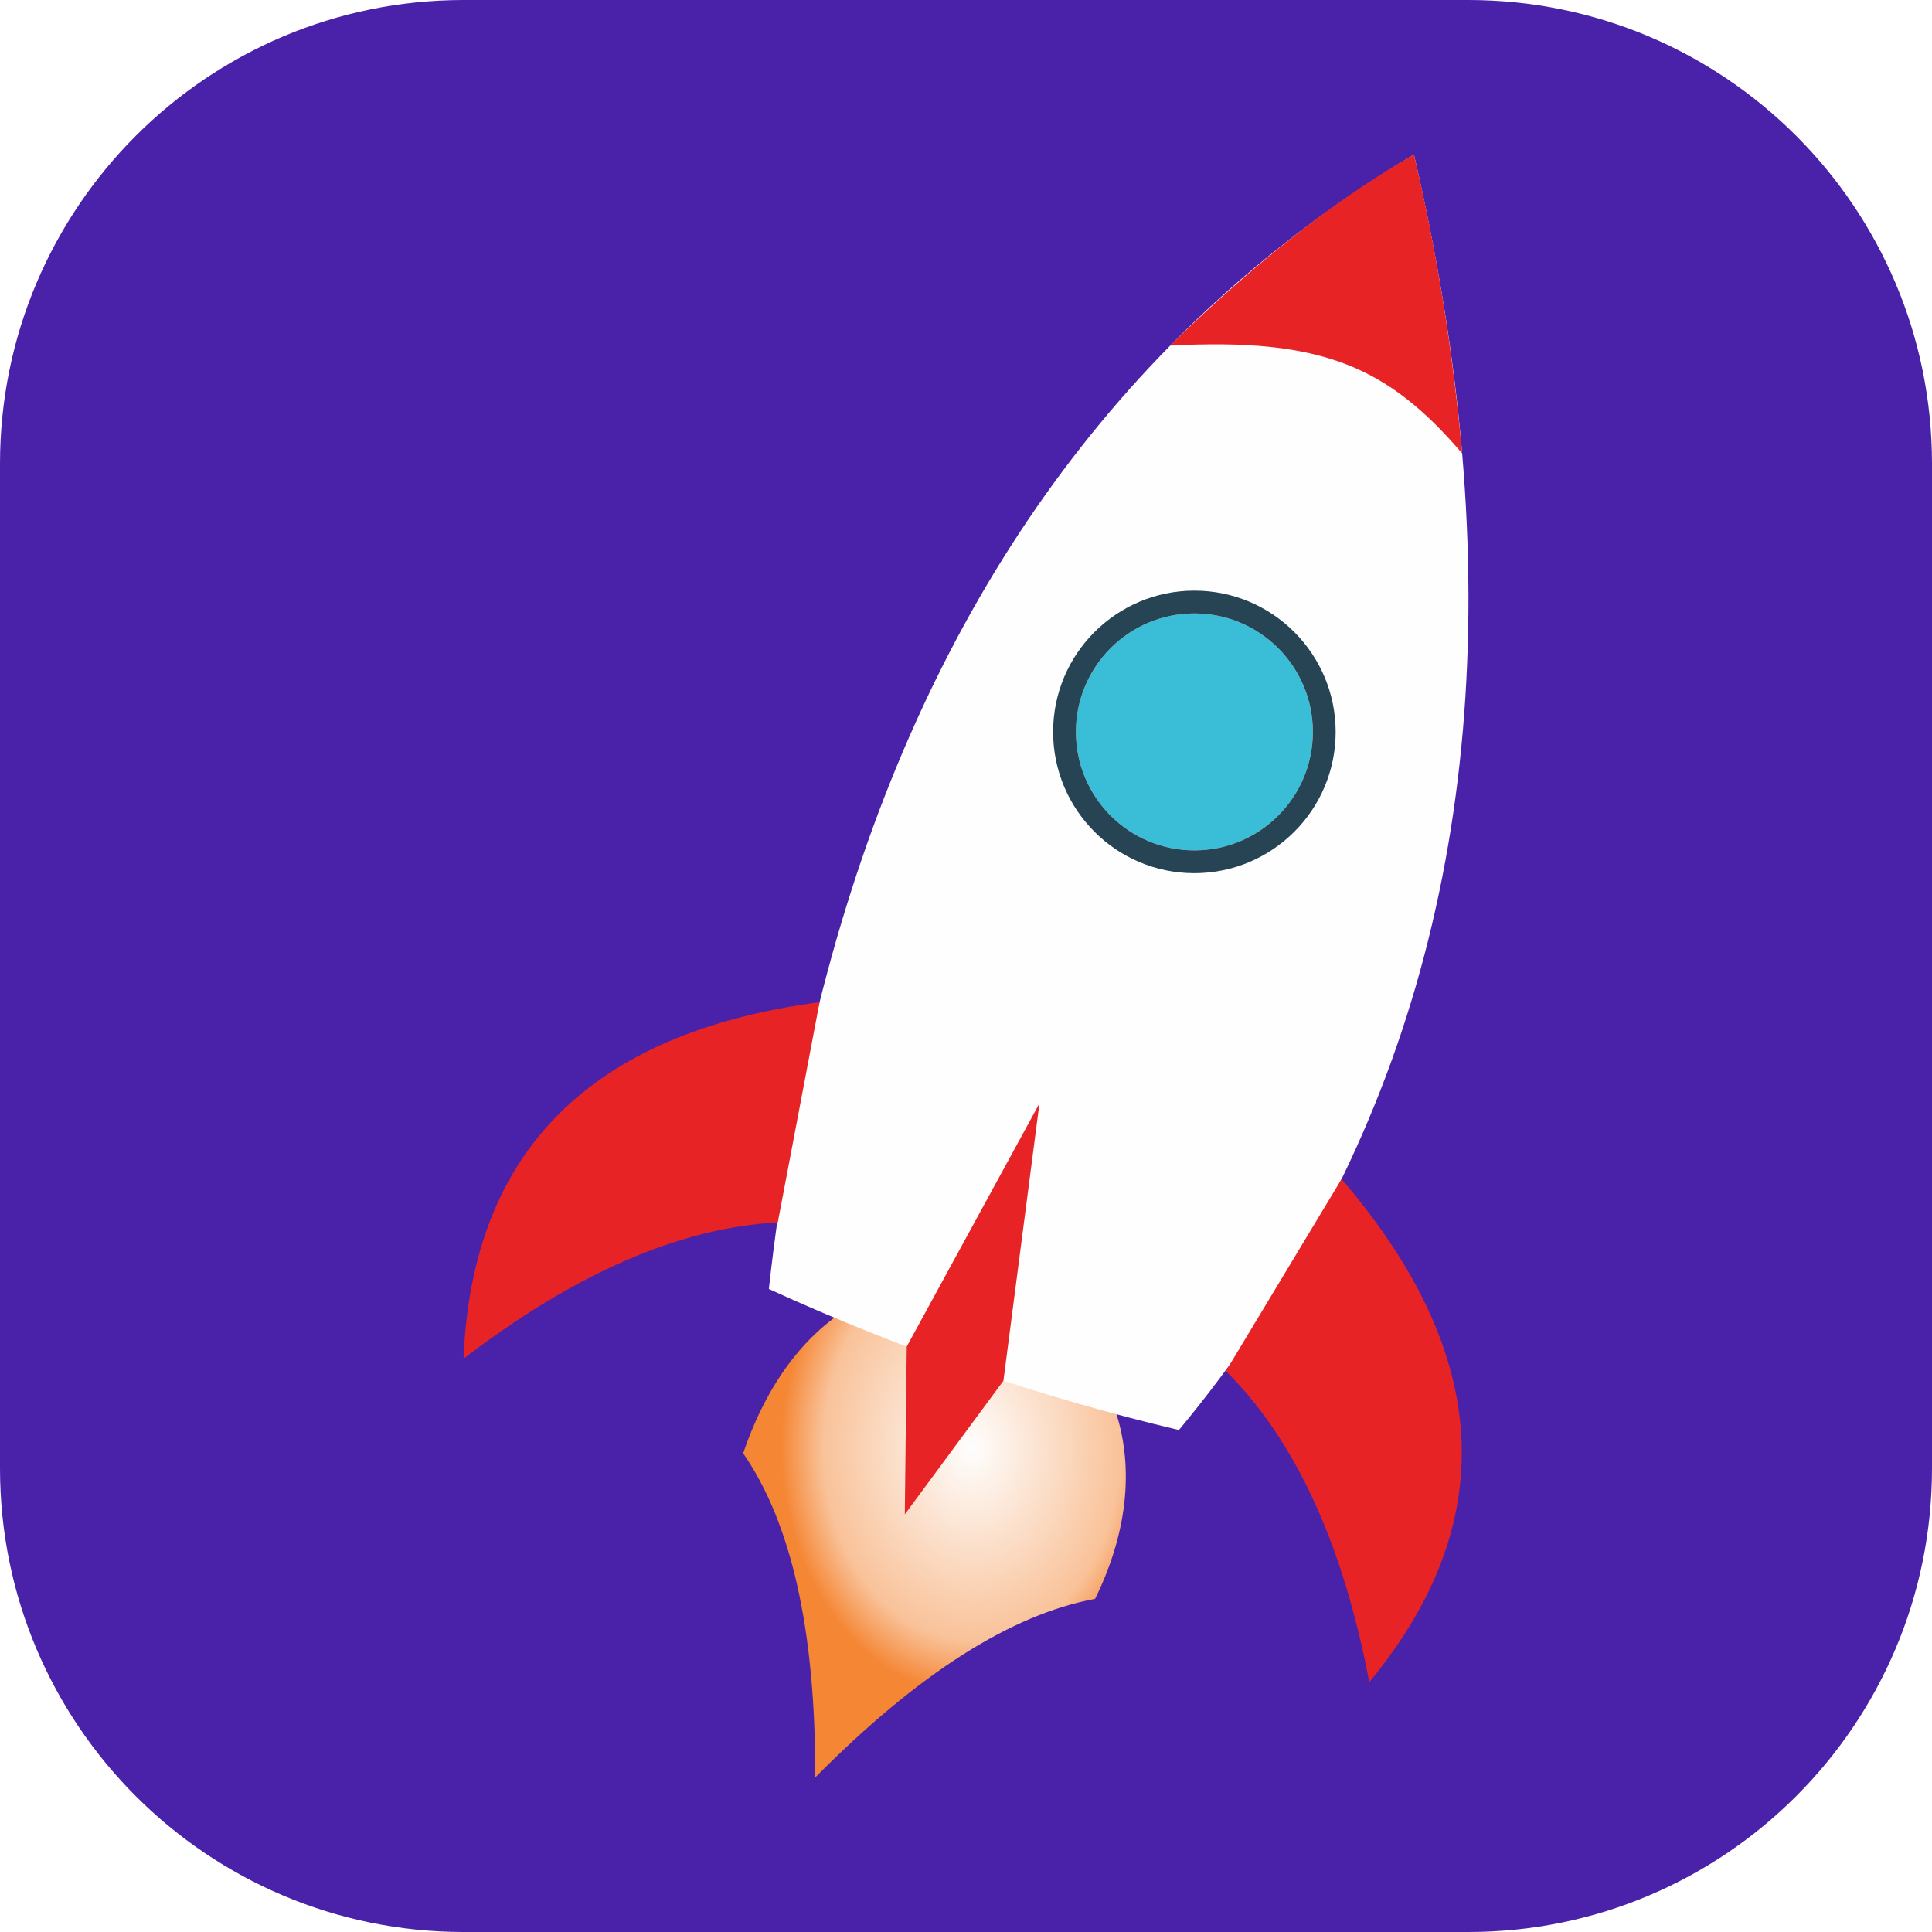
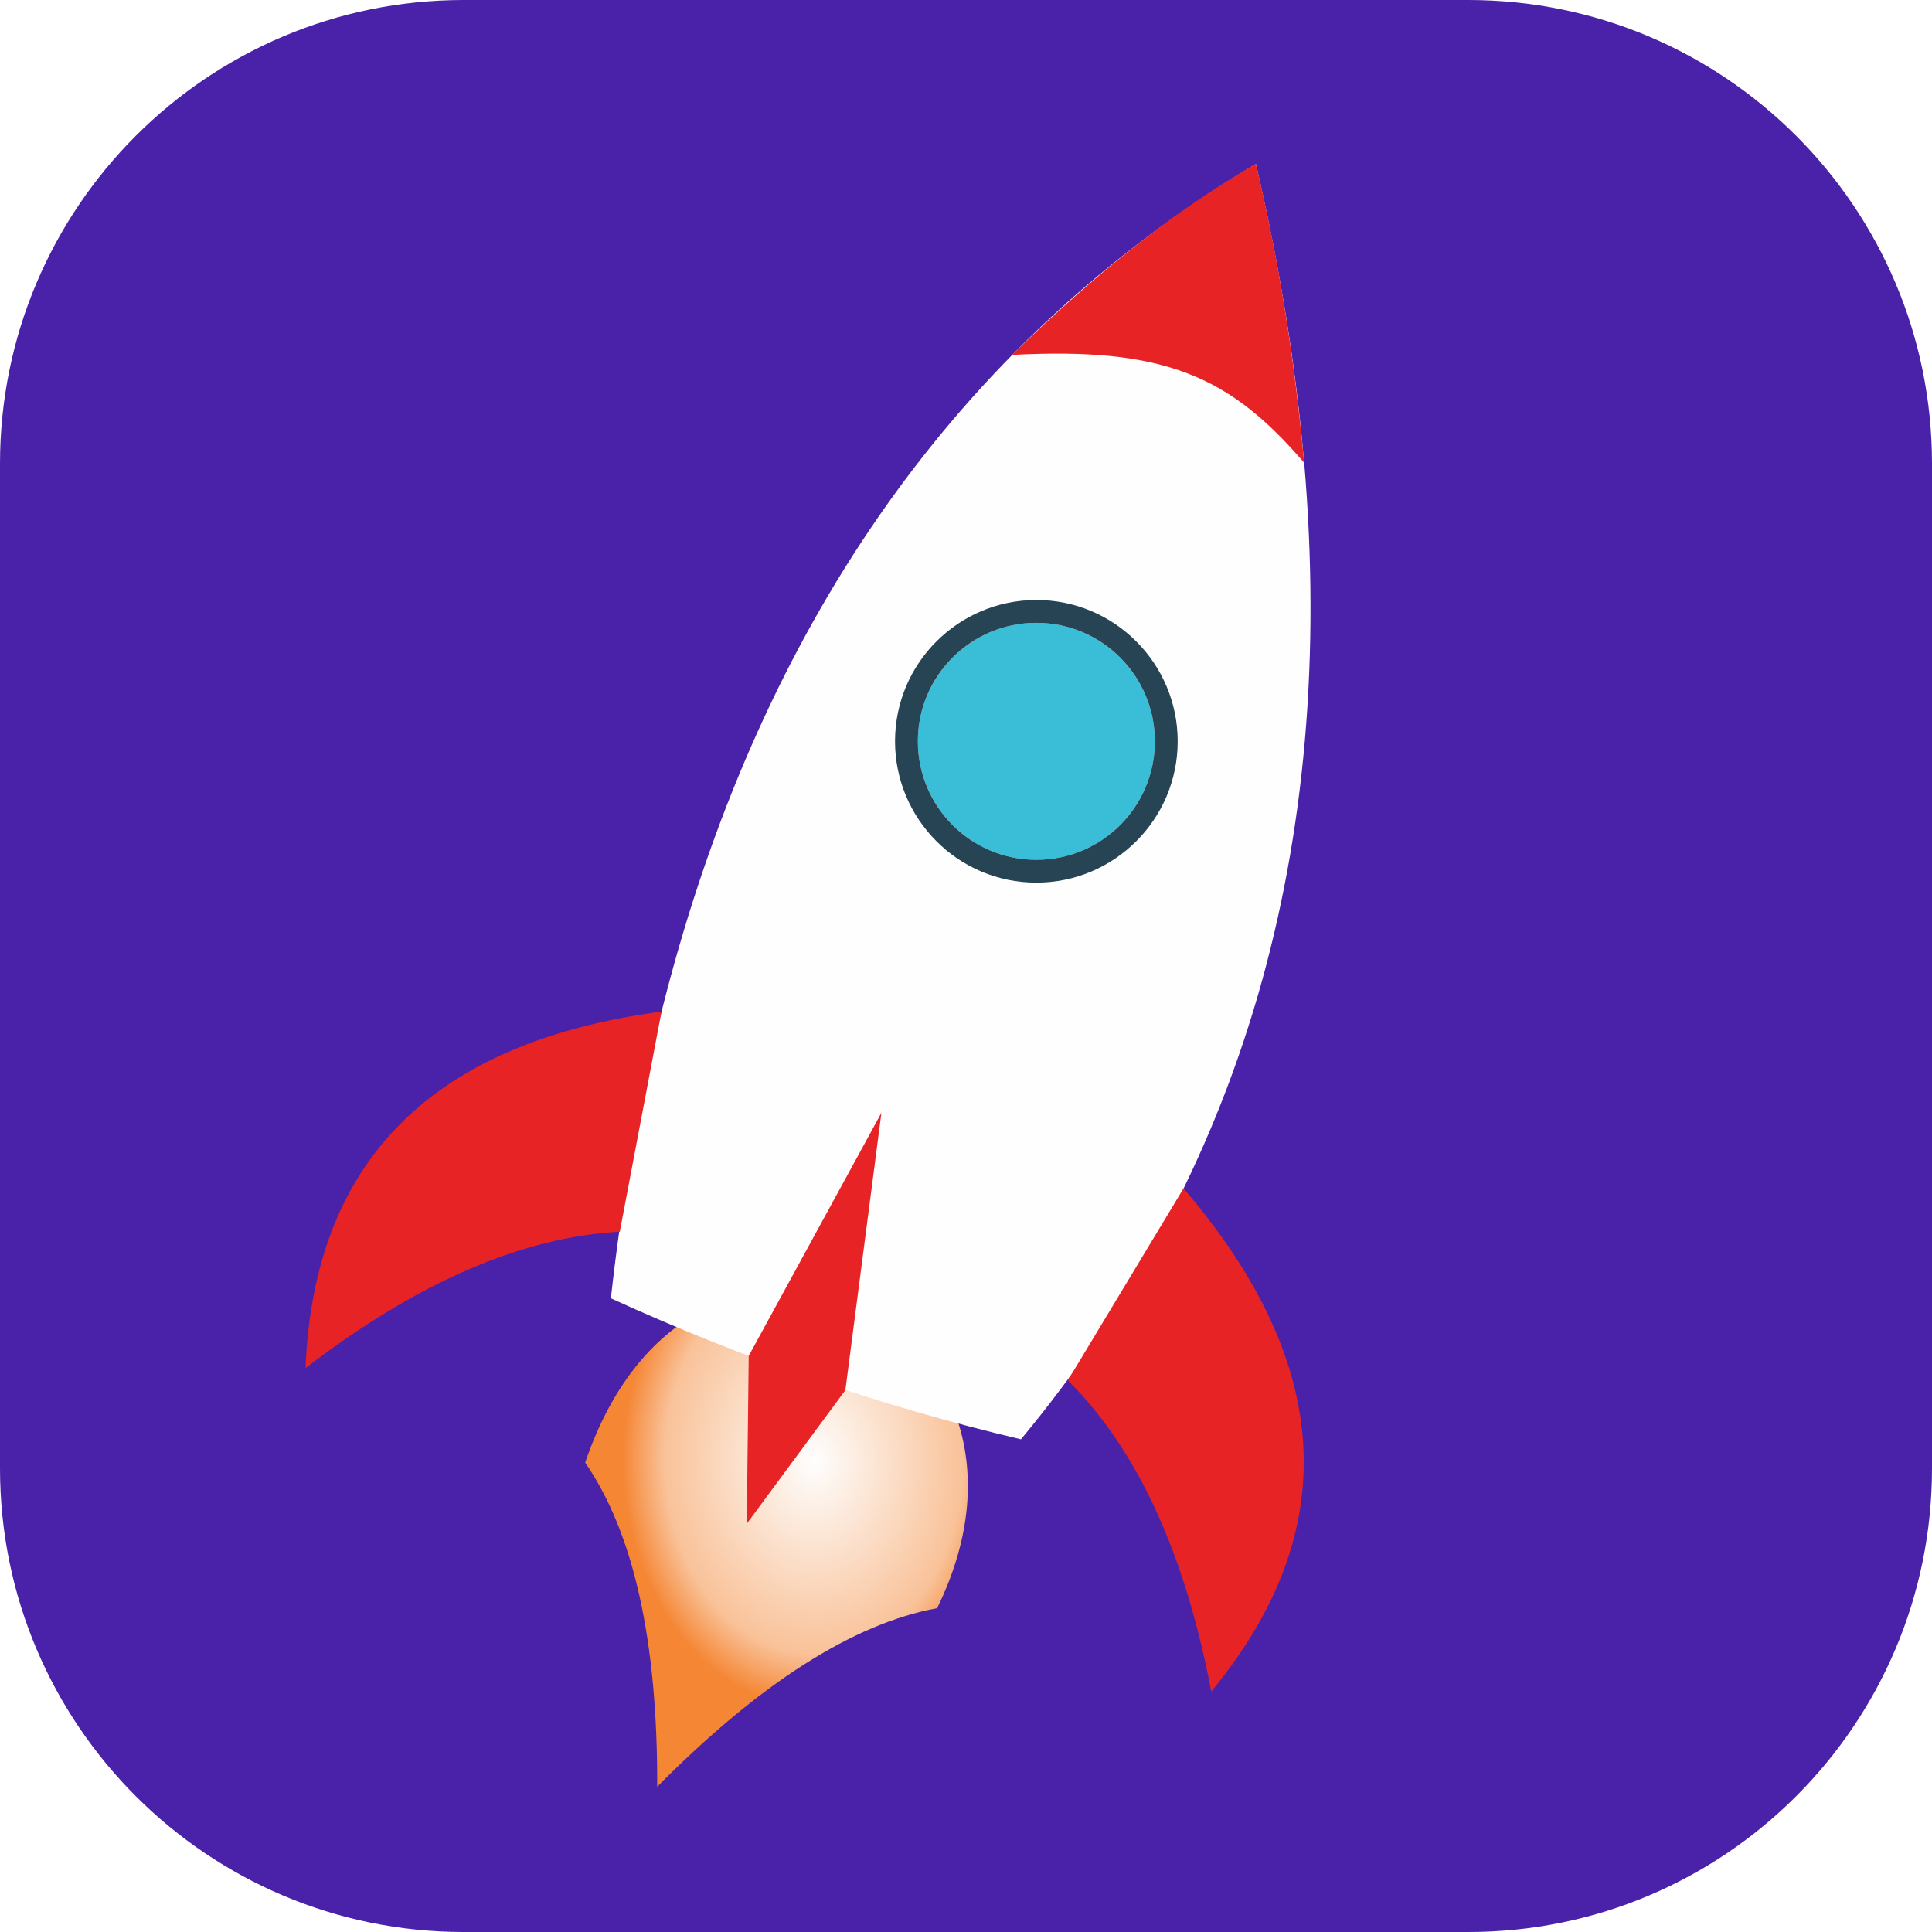
- <svg xmlns="http://www.w3.org/2000/svg" xml:space="preserve" width="42.333mm" height="42.333mm" version="1.1" style="shape-rendering:geometricPrecision; text-rendering:geometricPrecision; image-rendering:optimizeQuality; fill-rule:evenodd; clip-rule:evenodd" viewBox="0 0 416.83 416.83">
+ <svg xmlns="http://www.w3.org/2000/svg" xml:space="preserve" width="42.333mm" height="42.333mm" version="1.1" style="shape-rendering:geometricPrecision; text-rendering:geometricPrecision; image-rendering:optimizeQuality; fill-rule:evenodd; clip-rule:evenodd" viewBox="0 0 255.64 255.64">
  <defs>
    <style type="text/css">
   
    .fil3 {fill:#FEFEFE}
    .fil5 {fill:#274454}
    .fil4 {fill:#3ABED7}
    .fil0 {fill:#4A22A9}
    .fil6 {fill:#E72325}
    .fil1 {fill:url(#id2)}
    .fil2 {fill:url(#id3)}
   
  </style>
    <mask id="id0">
-       <radialGradient id="id1" gradientUnits="userSpaceOnUse" cx="160.34" cy="276.55" r="0" fx="160.34" fy="276.55">
+       <radialGradient id="id1" gradientUnits="userSpaceOnUse" cx="77.43" cy="170.84" r="0" fx="77.43" fy="170.84">
        <stop offset="0" style="stop-opacity:1; stop-color:white" />
        <stop offset="0.612" style="stop-opacity:0.502; stop-color:white" />
        <stop offset="1" style="stop-opacity:0; stop-color:white" />
      </radialGradient>
-       <rect style="fill:url(#id1)" x="159.36" y="275.56" width="84.53" height="108.9" />
+       <rect style="fill:url(#id1)" x="76.82" y="170.24" width="51.84" height="66.79" />
    </mask>
-     <radialGradient id="id2" gradientUnits="userSpaceOnUse" gradientTransform="matrix(0.94061 -0.0130122 0.0168085 1.21504 7 -65)" cx="209.88" cy="312.91" r="43.84" fx="209.88" fy="312.91">
+     <radialGradient id="id2" gradientUnits="userSpaceOnUse" gradientTransform="matrix(0.94061 -0.0130122 0.0168085 1.21504 3 -40)" cx="107.81" cy="193.14" r="26.89" fx="107.81" fy="193.14">
      <stop offset="0" style="stop-opacity:1; stop-color:#FEFEFE" />
      <stop offset="0.78" style="stop-opacity:1; stop-color:#F9C299" />
      <stop offset="1" style="stop-opacity:1; stop-color:#F58634" />
    </radialGradient>
-     <radialGradient id="id3" gradientUnits="userSpaceOnUse" gradientTransform="matrix(0.820537 -0.0113511 0.0146628 1.05993 32 -16)" cx="204.1" cy="312.91" r="50.26" fx="204.1" fy="312.91">
+     <radialGradient id="id3" gradientUnits="userSpaceOnUse" gradientTransform="matrix(0.820537 -0.0113511 0.0146628 1.05993 16 -10)" cx="104.26" cy="193.14" r="30.82" fx="104.26" fy="193.14">
      <stop offset="0" style="stop-opacity:1; stop-color:#F1E927" />
      <stop offset="0.62" style="stop-opacity:1; stop-color:#F5C73F" />
      <stop offset="1" style="stop-opacity:1; stop-color:#F9A656" />
    </radialGradient>
  </defs>
  <g id="Camada_x0020_1">
-     <rect class="fil0" x="-0" width="416.83" height="416.83" rx="100.04" ry="100.04" />
-     <g id="_2382456937536">
-       <path class="fil1" d="M236.27 344.95c-18.14,3.35 -38.27,16.19 -60.39,38.54 0.12,-31.44 -5.06,-54.76 -15.54,-69.94 23.7,-69.63 106.32,-30.54 75.93,31.4z" />
-       <path class="fil2" style="mask:url(#id0)" d="M236.27 344.95c-18.14,3.35 -38.27,16.19 -60.39,38.54 0.12,-31.44 -5.06,-54.76 -15.54,-69.94 23.7,-69.63 106.32,-30.54 75.93,31.4z" />
-       <path class="fil3" d="M305.05 33.35c-19.54,11.68 -37.06,25.44 -52.58,41.22 32.77,-1.75 46.96,4.55 62.99,23.24 -1.76,-20.7 -5.23,-42.18 -10.4,-64.46zm-52.58 41.22c-48.2,48.99 -77.03,117.43 -86.59,203.53 28.68,13.12 58.17,23.26 88.47,30.43 47.8,-57.54 68.17,-127.78 61.11,-210.71l0 -0c-16.02,-18.69 -30.22,-24.99 -62.99,-23.24z" />
+     <rect class="fil0" x="-0" width="255.64" height="255.64" rx="61.35" ry="61.35" />
+     <g id="_1920501350448">
+       <path class="fil1" d="M124 212.79c-11.12,2.05 -23.47,9.93 -37.04,23.63 0.07,-19.28 -3.11,-33.58 -9.53,-42.89 14.53,-42.71 65.21,-18.73 46.57,19.26z" />
+       <path class="fil2" style="mask:url(#id0)" d="M124 212.79c-11.12,2.05 -23.47,9.93 -37.04,23.63 0.07,-19.28 -3.11,-33.58 -9.53,-42.89 14.53,-42.71 65.21,-18.73 46.57,19.26z" />
+       <path class="fil3" d="M166.18 21.69c-11.98,7.16 -22.73,15.6 -32.25,25.28 20.1,-1.07 28.8,2.79 38.63,14.25 -1.08,-12.69 -3.2,-25.87 -6.38,-39.53zm-32.25 25.28c-29.56,30.04 -47.24,72.02 -53.1,124.82 17.59,8.04 35.68,14.27 54.26,18.66 29.32,-35.29 41.81,-78.36 37.48,-129.23l0 -0c-9.83,-11.46 -18.53,-15.32 -38.63,-14.25z" />
      <g>
-         <path class="fil4" d="M257.69 132.35c14.11,0 25.56,11.44 25.56,25.56 0,14.12 -11.44,25.56 -25.56,25.56 -14.12,0 -25.56,-11.44 -25.56,-25.56 0,-14.11 11.44,-25.56 25.56,-25.56z" />
-         <path id="_1" class="fil5" d="M257.69 127.43c8.42,0 16.04,3.41 21.55,8.93 5.51,5.52 8.93,13.14 8.93,21.55 0,8.42 -3.41,16.04 -8.93,21.55 -5.52,5.51 -13.14,8.93 -21.55,8.93 -8.42,0 -16.04,-3.41 -21.55,-8.93 -5.51,-5.51 -8.93,-13.14 -8.93,-21.55 0,-8.42 3.41,-16.04 8.93,-21.55 5.52,-5.51 13.14,-8.93 21.55,-8.93zm0 4.92c14.11,0 25.56,11.44 25.56,25.56 0,14.12 -11.44,25.56 -25.56,25.56 -14.12,0 -25.56,-11.44 -25.56,-25.56 0,-14.11 11.44,-25.56 25.56,-25.56z" />
+         <path class="fil4" d="M137.13 82.41c8.66,0 15.68,7.02 15.68,15.68 0,8.66 -7.02,15.68 -15.68,15.68 -8.66,0 -15.68,-7.02 -15.68,-15.68 0,-8.66 7.02,-15.68 15.68,-15.68z" />
+         <path id="_1" class="fil5" d="M137.13 79.39c5.16,0 9.84,2.09 13.22,5.48 3.38,3.38 5.48,8.06 5.48,13.22 0,5.16 -2.09,9.84 -5.48,13.22 -3.38,3.38 -8.06,5.48 -13.22,5.48 -5.16,0 -9.84,-2.09 -13.22,-5.48 -3.38,-3.38 -5.48,-8.06 -5.48,-13.22 0,-5.16 2.09,-9.84 5.48,-13.22 3.38,-3.38 8.06,-5.48 13.22,-5.48zm0 3.02c8.66,0 15.68,7.02 15.68,15.68 0,8.66 -7.02,15.68 -15.68,15.68 -8.66,0 -15.68,-7.02 -15.68,-15.68 0,-8.66 7.02,-15.68 15.68,-15.68z" />
      </g>
-       <path class="fil6" d="M176.82 216.23l-9.01 47.5c-21.09,1.13 -43.69,10.94 -67.8,29.41 1.78,-44.71 27.38,-70.35 76.81,-76.92z" />
-       <path class="fil6" d="M289.44 254.39l-24.95 41.42c14.97,14.9 25.27,37.28 30.93,67.12 28.48,-34.51 26.48,-70.69 -5.97,-108.54z" />
-       <polygon class="fil6" points="195.21,326.73 216.49,297.9 224.26,238.06 195.63,290.52 " />
-       <path class="fil6" d="M305.05 33.35c4.92,20.73 8.39,42.22 10.41,64.46 -16.03,-18.7 -30.23,-25 -63.01,-23.25 18.13,-17.77 35.66,-31.51 52.6,-41.22z" />
+       <path class="fil6" d="M87.53 133.85l-5.52 29.13c-12.94,0.69 -26.8,6.71 -41.58,18.04 1.09,-27.42 16.79,-43.14 47.11,-47.17z" />
+       <path class="fil6" d="M156.6 157.25l-15.3 25.4c9.18,9.14 15.5,22.86 18.97,41.17 17.46,-21.17 16.24,-43.35 -3.66,-66.56z" />
+       <polygon class="fil6" points="98.81,201.62 111.86,183.94 116.63,147.24 99.07,179.41 " />
+       <path class="fil6" d="M166.18 21.69c3.02,12.71 5.14,25.89 6.38,39.53 -9.83,-11.47 -18.54,-15.33 -38.64,-14.26 11.12,-10.9 21.87,-19.32 32.26,-25.28z" />
    </g>
  </g>
</svg>
